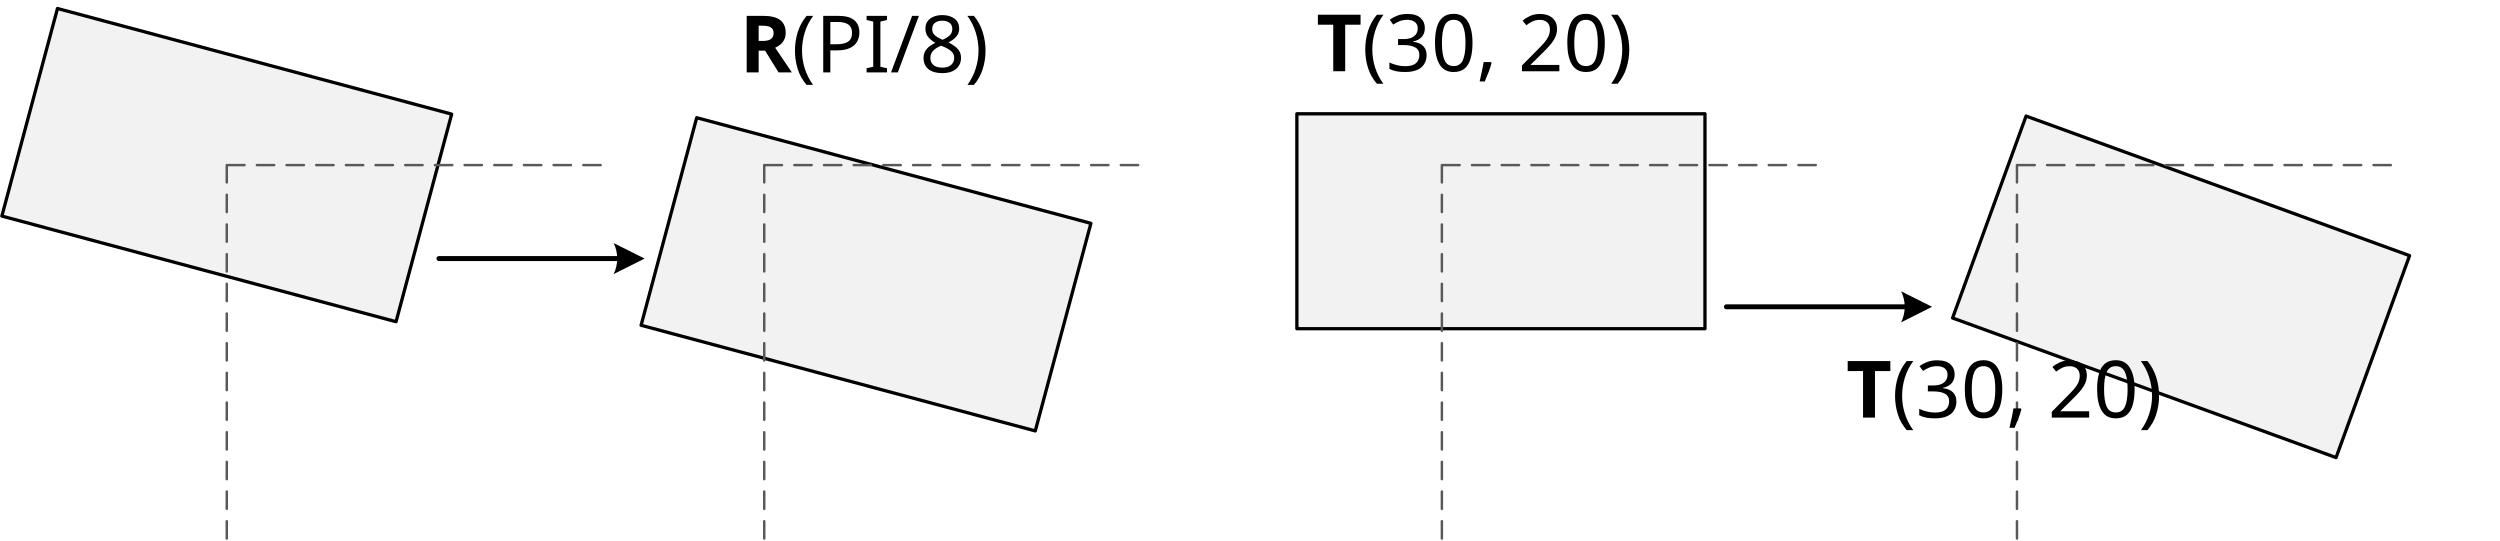
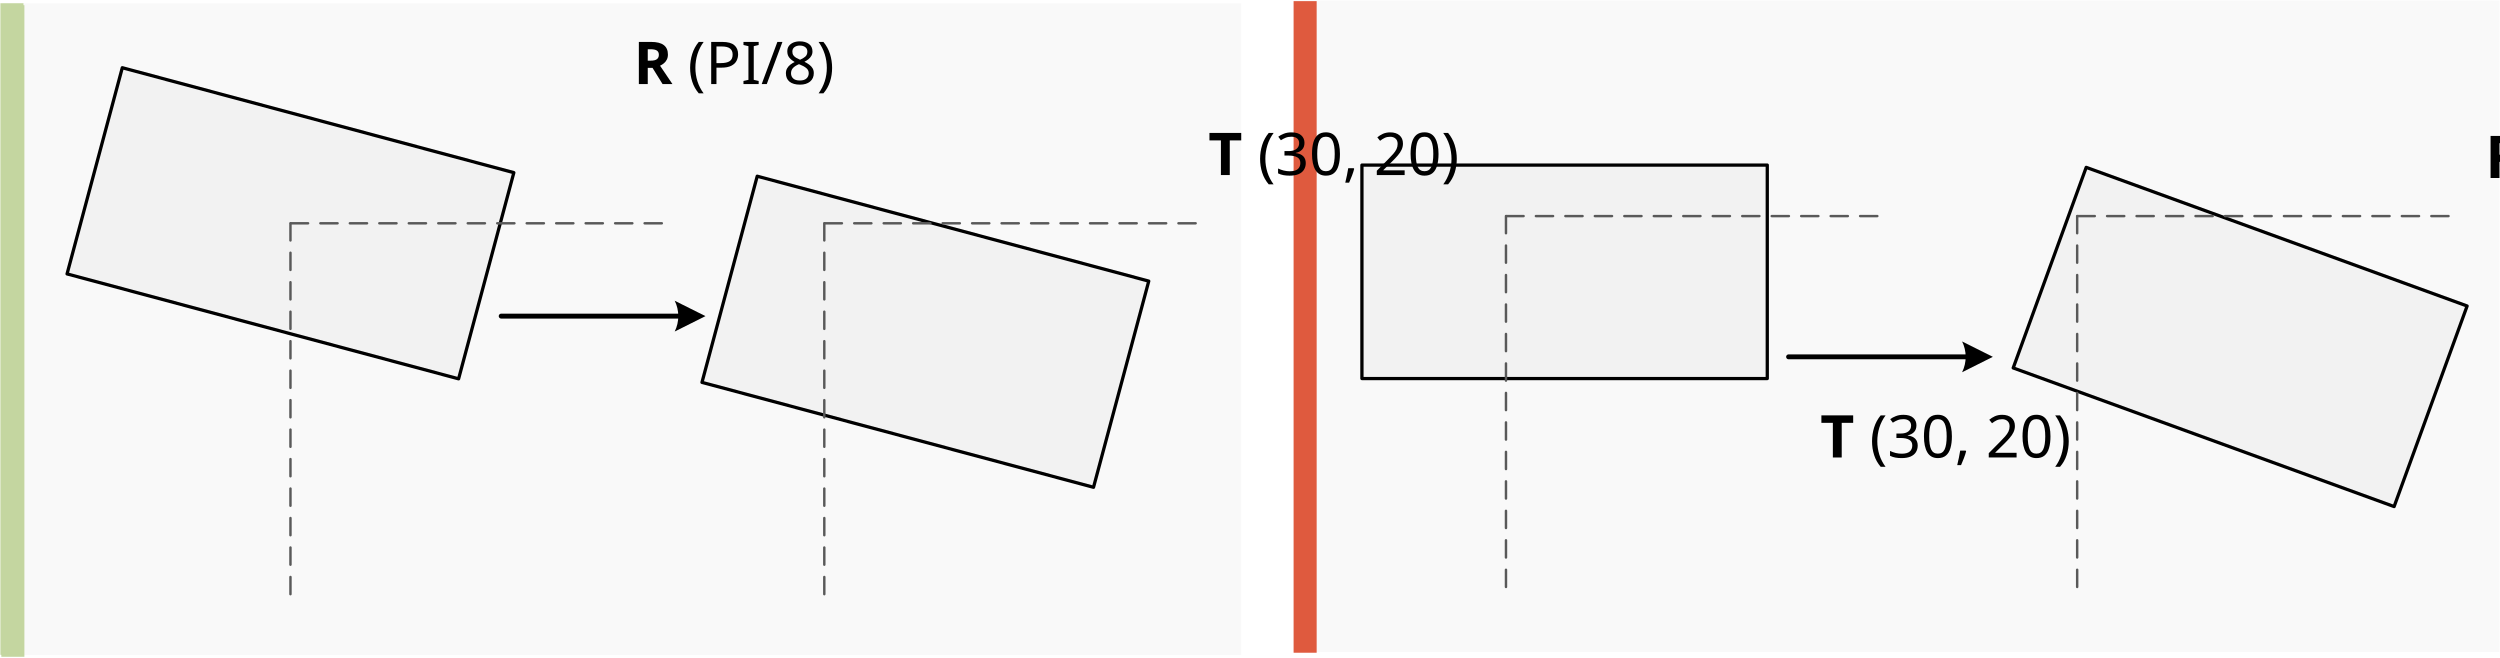
- <svg xmlns="http://www.w3.org/2000/svg" xmlns:ns1="http://schemas.microsoft.com/visio/2003/SVGExtensions/" xmlns:xlink="http://www.w3.org/1999/xlink" width="10.528in" height="2.275in" viewBox="0 0 758.033 163.831" xml:space="preserve" color-interpolation-filters="sRGB" class="st8">
+ <svg xmlns="http://www.w3.org/2000/svg" xmlns:ns1="http://schemas.microsoft.com/visio/2003/SVGExtensions/" xmlns:xlink="http://www.w3.org/1999/xlink" width="10.601in" height="2.787in" viewBox="0 0 763.304 200.635" xml:space="preserve" color-interpolation-filters="sRGB" class="st11">
  <ns1:documentProperties ns1:langID="3082" ns1:metric="true" ns1:viewMarkup="false" />
  <style type="text/css">
	
- 		.st1 {fill:#f2f2f2;stroke:#000000;stroke-linecap:round;stroke-linejoin:round;stroke-width:1}
- 		.st2 {stroke:#595959;stroke-dasharray:5.25,3.75;stroke-linecap:round;stroke-linejoin:round;stroke-width:0.75}
- 		.st3 {fill:none;stroke:none;stroke-linecap:round;stroke-linejoin:round;stroke-width:0.75}
- 		.st4 {fill:#000000;font-family:Linux Libertine;font-size:2em;font-weight:bold}
- 		.st5 {font-size:1em;font-weight:normal}
- 		.st6 {marker-end:url(#mrkr5-46);stroke:#000000;stroke-linecap:round;stroke-linejoin:round;stroke-width:1.5}
- 		.st7 {fill:#000000;fill-opacity:1;stroke:#000000;stroke-opacity:1;stroke-width:0.316}
- 		.st8 {fill:none;fill-rule:evenodd;font-size:12px;overflow:visible;stroke-linecap:square;stroke-miterlimit:3}
+ 		.st1 {fill:#f2f2f2;fill-opacity:0.45;stroke:none;stroke-linecap:round;stroke-linejoin:round;stroke-width:0.24}
+ 		.st2 {fill:#df5a3e;stroke:none;stroke-linecap:round;stroke-linejoin:round;stroke-width:0.24}
+ 		.st3 {fill:#f2f2f2;stroke:#000000;stroke-linecap:round;stroke-linejoin:round;stroke-width:1}
+ 		.st4 {stroke:#595959;stroke-dasharray:5.25,3.75;stroke-linecap:round;stroke-linejoin:round;stroke-width:0.75}
+ 		.st5 {fill:none;stroke:none;stroke-linecap:round;stroke-linejoin:round;stroke-width:0.75}
+ 		.st6 {fill:#000000;font-family:Linux Libertine;font-size:1.5em;font-weight:bold}
+ 		.st7 {font-size:1em;font-weight:normal}
+ 		.st8 {marker-end:url(#mrkr5-52);stroke:#000000;stroke-linecap:round;stroke-linejoin:round;stroke-width:1.5}
+ 		.st9 {fill:#000000;fill-opacity:1;stroke:#000000;stroke-opacity:1;stroke-width:0.316}
+ 		.st10 {fill:#c4d6a0;stroke:none;stroke-linecap:round;stroke-linejoin:round;stroke-width:0.24}
+ 		.st11 {fill:none;fill-rule:evenodd;font-size:12px;overflow:visible;stroke-linecap:square;stroke-miterlimit:3}
	
	</style>
  <defs id="Markers">
    <g id="lend5">
      <path d="M 2 1 L 0 0 L 1.981 -0.993 C 1.672 -0.365 1.673 0.373 1.985 1 " style="stroke:none" />
    </g>
-     <marker id="mrkr5-46" class="st7" ns1:arrowType="5" ns1:arrowSize="3" ns1:setback="5.53" refX="-5.53" orient="auto" markerUnits="strokeWidth" overflow="visible">
+     <marker id="mrkr5-52" class="st9" ns1:arrowType="5" ns1:arrowSize="3" ns1:setback="5.53" refX="-5.53" orient="auto" markerUnits="strokeWidth" overflow="visible">
      <use xlink:href="#lend5" transform="scale(-3.16,-3.16) " />
    </marker>
  </defs>
  <g ns1:mID="0" ns1:index="1" ns1:groupContext="foregroundPage">
    <ns1:pageProperties ns1:drawingScale="0.0393701" ns1:pageScale="0.0393701" ns1:drawingUnits="24" ns1:shadowOffsetX="8.50394" ns1:shadowOffsetY="-8.50394" />
    <ns1:layer ns1:name="Conector" ns1:index="0" />
-     <g id="shape16-1" ns1:mID="16" ns1:groupContext="shape" transform="translate(393.232,-64.1545)">
+     <g id="shape31-1" ns1:mID="31" ns1:groupContext="shape" transform="translate(394.964,-1.56719)">
      <ns1:userDefs>
        <ns1:ud ns1:nameU="visVersion" ns1:val="VT0(15):26" />
        <ns1:ud ns1:nameU="visMasterStencil" ns1:prompt="" ns1:val="VT4(Basic_M.vssx)" />
      </ns1:userDefs>
-       <rect x="0" y="98.662" width="123.761" height="65.17" class="st1" />
+       <rect x="0" y="1.687" width="368.221" height="198.947" class="st1" />
    </g>
-     <g id="shape19-3" ns1:mID="19" ns1:groupContext="shape" transform="translate(648.116,-57.5125) rotate(20)">
+     <g id="shape33-3" ns1:mID="33" ns1:groupContext="shape" transform="translate(394.964,-1.35827)">
      <ns1:userDefs>
        <ns1:ud ns1:nameU="visVersion" ns1:val="VT0(15):26" />
        <ns1:ud ns1:nameU="visMasterStencil" ns1:prompt="" ns1:val="VT4(Basic_M.vssx)" />
      </ns1:userDefs>
-       <rect x="0" y="98.662" width="123.761" height="65.17" class="st1" />
+       <rect x="0" y="1.687" width="7.042" height="198.947" class="st2" />
    </g>
-     <g id="shape3-5" ns1:mID="3" ns1:groupContext="shape" transform="translate(42.9027,-92.7198) rotate(15)">
+     <g id="shape30-5" ns1:mID="30" ns1:groupContext="shape" transform="translate(0.806273,-0.672036)">
      <ns1:userDefs>
        <ns1:ud ns1:nameU="visVersion" ns1:val="VT0(15):26" />
        <ns1:ud ns1:nameU="visMasterStencil" ns1:prompt="" ns1:val="VT4(Basic_M.vssx)" />
      </ns1:userDefs>
-       <rect x="0" y="98.662" width="123.761" height="65.17" class="st1" />
+       <rect x="0" y="1.687" width="378.142" height="198.947" class="st1" />
    </g>
-     <g id="shape1-7" ns1:mID="1" ns1:groupContext="shape" ns1:layerMember="0" transform="translate(61.6191,-113.761)">
-       <path d="M7.09 163.83 L7.09 277.22" class="st2" />
-     </g>
-     <g id="shape2-10" ns1:mID="2" ns1:groupContext="shape" ns1:layerMember="0" transform="translate(182.092,-106.674)">
-       <path d="M0 156.74 L-113.39 156.74" class="st2" />
-     </g>
-     <g id="shape4-13" ns1:mID="4" ns1:groupContext="shape" transform="translate(96.9333,-138.45)">
-       <ns1:textBlock ns1:margins="rect(4,4,4,4)" ns1:tabSpace="42.5197" />
-       <ns1:textRect cx="50.098" cy="153.202" width="100.2" height="21.26" />
-       <rect x="0" y="142.572" width="100.196" height="21.26" class="st3" />
-       <text x="14.97" y="160.4" class="st4" ns1:langID="3082">
-         <ns1:paragraph ns1:horizAlign="1" />
-         <ns1:tabList />R<tspan class="st5">(PI/8)</tspan>
-       </text>
-     </g>
-     <g id="shape8-17" ns1:mID="8" ns1:groupContext="shape" transform="translate(273.367,-140.736)">
-       <ns1:textBlock ns1:margins="rect(4,4,4,4)" ns1:tabSpace="42.5197" />
-       <ns1:textRect cx="56.41" cy="155.135" width="112.82" height="17.392" />
-       <rect x="0" y="146.44" width="112.819" height="17.392" class="st3" />
-       <text x="13.43" y="162.34" class="st4" ns1:langID="3082">
-         <ns1:paragraph ns1:horizAlign="1" />
-         <ns1:tabList />T<tspan class="st5">(30, 20)</tspan>
-       </text>
-     </g>
-     <g id="shape11-21" ns1:mID="11" ns1:groupContext="shape" ns1:layerMember="0" transform="translate(444.296,-113.761)">
-       <path d="M-7.09 163.83 L-7.09 277.22" class="st2" />
-     </g>
-     <g id="shape12-24" ns1:mID="12" ns1:groupContext="shape" ns1:layerMember="0" transform="translate(550.595,-106.674)">
-       <path d="M0 156.74 L-113.39 156.74" class="st2" />
-     </g>
-     <g id="shape17-27" ns1:mID="17" ns1:groupContext="shape" ns1:layerMember="0" transform="translate(604.52,-113.761)">
-       <path d="M7.09 163.83 L7.09 277.22" class="st2" />
-     </g>
-     <g id="shape18-30" ns1:mID="18" ns1:groupContext="shape" ns1:layerMember="0" transform="translate(724.993,-106.674)">
-       <path d="M0 156.74 L-113.39 156.74" class="st2" />
-     </g>
-     <g id="shape20-33" ns1:mID="20" ns1:groupContext="shape" transform="translate(420.566,-18.5977)">
-       <ns1:textBlock ns1:margins="rect(4,4,4,4)" ns1:tabSpace="42.5197" />
-       <ns1:textRect cx="69.883" cy="138.043" width="139.77" height="51.576" />
-       <rect x="0" y="112.255" width="139.765" height="51.576" class="st3" />
-       <text x="26.9" y="145.24" class="st4" ns1:langID="3082">
-         <ns1:paragraph ns1:horizAlign="1" />
-         <ns1:tabList />T<tspan class="st5">(30, 20)</tspan>
-       </text>
-     </g>
-     <g id="shape21-37" ns1:mID="21" ns1:groupContext="shape" transform="translate(657.462,-126.922)">
-       <ns1:textBlock ns1:margins="rect(4,4,4,4)" ns1:tabSpace="42.5197" />
-       <ns1:textRect cx="50.098" cy="153.202" width="100.2" height="21.26" />
-       <rect x="0" y="142.572" width="100.196" height="21.26" class="st3" />
-       <text x="14.97" y="160.4" class="st4" ns1:langID="3082">
-         <ns1:paragraph ns1:horizAlign="1" />
-         <ns1:tabList />R<tspan class="st5">(PI/8)</tspan>
-       </text>
-     </g>
-     <g id="shape23-41" ns1:mID="23" ns1:groupContext="shape" ns1:layerMember="0" transform="translate(133.052,-78.3278)">
-       <path d="M0 156.74 L54.07 156.74" class="st6" />
-     </g>
-     <g id="shape24-47" ns1:mID="24" ns1:groupContext="shape" ns1:layerMember="0" transform="translate(523.502,-63.6973)">
-       <path d="M0 156.74 L54.07 156.74" class="st6" />
-     </g>
-     <g id="shape25-52" ns1:mID="25" ns1:groupContext="shape" transform="translate(236.757,-59.6003) rotate(15)">
+     <g id="shape16-7" ns1:mID="16" ns1:groupContext="shape" transform="translate(415.826,-85.0773)">
      <ns1:userDefs>
        <ns1:ud ns1:nameU="visVersion" ns1:val="VT0(15):26" />
        <ns1:ud ns1:nameU="visMasterStencil" ns1:prompt="" ns1:val="VT4(Basic_M.vssx)" />
      </ns1:userDefs>
-       <rect x="0" y="98.662" width="123.761" height="65.17" class="st1" />
+       <rect x="0" y="135.465" width="123.761" height="65.17" class="st3" />
    </g>
-     <g id="shape26-54" ns1:mID="26" ns1:groupContext="shape" ns1:layerMember="0" transform="translate(224.611,-113.761)">
-       <path d="M7.09 163.83 L7.09 277.22" class="st2" />
+     <g id="shape19-9" ns1:mID="19" ns1:groupContext="shape" transform="translate(683.297,-76.2158) rotate(20)">
+       <ns1:userDefs>
+         <ns1:ud ns1:nameU="visVersion" ns1:val="VT0(15):26" />
+         <ns1:ud ns1:nameU="visMasterStencil" ns1:prompt="" ns1:val="VT4(Basic_M.vssx)" />
+       </ns1:userDefs>
+       <rect x="0" y="135.465" width="123.761" height="65.17" class="st3" />
    </g>
-     <g id="shape27-57" ns1:mID="27" ns1:groupContext="shape" ns1:layerMember="0" transform="translate(345.084,-106.674)">
-       <path d="M0 156.74 L-113.39 156.74" class="st2" />
+     <g id="shape3-11" ns1:mID="3" ns1:groupContext="shape" transform="translate(72.4026,-110.188) rotate(15)">
+       <ns1:userDefs>
+         <ns1:ud ns1:nameU="visVersion" ns1:val="VT0(15):26" />
+         <ns1:ud ns1:nameU="visMasterStencil" ns1:prompt="" ns1:val="VT4(Basic_M.vssx)" />
+       </ns1:userDefs>
+       <rect x="0" y="135.465" width="123.761" height="65.17" class="st3" />
+     </g>
+     <g id="shape1-13" ns1:mID="1" ns1:groupContext="shape" ns1:layerMember="0" transform="translate(81.5937,-132.483)">
+       <path d="M7.09 200.63 L7.09 314.02" class="st4" />
+     </g>
+     <g id="shape2-16" ns1:mID="2" ns1:groupContext="shape" ns1:layerMember="0" transform="translate(202.066,-125.396)">
+       <path d="M0 193.55 L-113.39 193.55" class="st4" />
+     </g>
+     <g id="shape4-19" ns1:mID="4" ns1:groupContext="shape" transform="translate(87.6968,-169.759)">
+       <ns1:textBlock ns1:margins="rect(4,4,4,4)" ns1:tabSpace="42.5197" />
+       <ns1:textRect cx="50.098" cy="190.005" width="100.2" height="21.26" />
+       <rect x="0" y="179.375" width="100.196" height="21.26" class="st5" />
+       <text x="21.5" y="195.4" class="st6" ns1:langID="3082">
+         <ns1:paragraph ns1:horizAlign="1" />
+         <ns1:tabList />R <tspan class="st7">(PI/8)</tspan>
+       </text>
+     </g>
+     <g id="shape8-23" ns1:mID="8" ns1:groupContext="shape" transform="translate(262.755,-143.913)">
+       <ns1:textBlock ns1:margins="rect(4,4,4,4)" ns1:tabSpace="42.5197" />
+       <ns1:textRect cx="56.41" cy="191.939" width="112.82" height="17.392" />
+       <rect x="0" y="183.243" width="112.819" height="17.392" class="st5" />
+       <text x="21.92" y="197.34" class="st6" ns1:langID="3082">
+         <ns1:paragraph ns1:horizAlign="1" />
+         <ns1:tabList />T <tspan class="st7">(30, 20)</tspan>
+       </text>
+     </g>
+     <g id="shape11-27" ns1:mID="11" ns1:groupContext="shape" ns1:layerMember="0" transform="translate(452.717,-134.684)">
+       <path d="M7.09 200.63 L7.09 314.02" class="st4" />
+     </g>
+     <g id="shape12-30" ns1:mID="12" ns1:groupContext="shape" ns1:layerMember="0" transform="translate(573.19,-127.597)">
+       <path d="M0 193.55 L-113.39 193.55" class="st4" />
+     </g>
+     <g id="shape17-33" ns1:mID="17" ns1:groupContext="shape" ns1:layerMember="0" transform="translate(627.114,-134.684)">
+       <path d="M7.09 200.63 L7.09 314.02" class="st4" />
+     </g>
+     <g id="shape18-36" ns1:mID="18" ns1:groupContext="shape" ns1:layerMember="0" transform="translate(747.587,-127.597)">
+       <path d="M0 193.55 L-113.39 193.55" class="st4" />
+     </g>
+     <g id="shape20-39" ns1:mID="20" ns1:groupContext="shape" transform="translate(436.127,-40.5879)">
+       <ns1:textBlock ns1:margins="rect(4,4,4,4)" ns1:tabSpace="42.5197" />
+       <ns1:textRect cx="69.883" cy="174.847" width="139.77" height="51.576" />
+       <rect x="0" y="149.059" width="139.765" height="51.576" class="st5" />
+       <text x="35.39" y="180.25" class="st6" ns1:langID="3082">
+         <ns1:paragraph ns1:horizAlign="1" />
+         <ns1:tabList />T <tspan class="st7">(30, 20)</tspan>
+       </text>
+     </g>
+     <g id="shape21-43" ns1:mID="21" ns1:groupContext="shape" transform="translate(653.067,-141.062)">
+       <ns1:textBlock ns1:margins="rect(4,4,4,4)" ns1:tabSpace="42.5197" />
+       <ns1:textRect cx="50.098" cy="190.005" width="100.2" height="21.26" />
+       <rect x="0" y="179.375" width="100.196" height="21.26" class="st5" />
+       <text x="21.5" y="195.4" class="st6" ns1:langID="3082">
+         <ns1:paragraph ns1:horizAlign="1" />
+         <ns1:tabList />R <tspan class="st7">(PI/8)</tspan>
+       </text>
+     </g>
+     <g id="shape23-47" ns1:mID="23" ns1:groupContext="shape" ns1:layerMember="0" transform="translate(153.027,-97.05)">
+       <path d="M0 193.55 L54.07 193.55" class="st8" />
+     </g>
+     <g id="shape24-53" ns1:mID="24" ns1:groupContext="shape" ns1:layerMember="0" transform="translate(546.096,-84.6201)">
+       <path d="M0 193.55 L54.07 193.55" class="st8" />
+     </g>
+     <g id="shape25-58" ns1:mID="25" ns1:groupContext="shape" transform="translate(266.257,-77.0685) rotate(15)">
+       <ns1:userDefs>
+         <ns1:ud ns1:nameU="visVersion" ns1:val="VT0(15):26" />
+         <ns1:ud ns1:nameU="visMasterStencil" ns1:prompt="" ns1:val="VT4(Basic_M.vssx)" />
+       </ns1:userDefs>
+       <rect x="0" y="135.465" width="123.761" height="65.17" class="st3" />
+     </g>
+     <g id="shape26-60" ns1:mID="26" ns1:groupContext="shape" ns1:layerMember="0" transform="translate(244.586,-132.483)">
+       <path d="M7.09 200.63 L7.09 314.02" class="st4" />
+     </g>
+     <g id="shape27-63" ns1:mID="27" ns1:groupContext="shape" ns1:layerMember="0" transform="translate(365.058,-125.396)">
+       <path d="M0 193.55 L-113.39 193.55" class="st4" />
+     </g>
+     <g id="shape28-66" ns1:mID="28" ns1:groupContext="shape" transform="translate(0.12,-0.716768)">
+       <ns1:userDefs>
+         <ns1:ud ns1:nameU="visVersion" ns1:val="VT0(15):26" />
+         <ns1:ud ns1:nameU="visMasterStencil" ns1:prompt="" ns1:val="VT4(Basic_M.vssx)" />
+       </ns1:userDefs>
+       <rect x="0" y="1.687" width="7.042" height="198.947" class="st10" />
+     </g>
+     <g id="shape32-68" ns1:mID="32" ns1:groupContext="shape" transform="translate(0.403465,-0.12)">
+       <ns1:userDefs>
+         <ns1:ud ns1:nameU="visVersion" ns1:val="VT0(15):26" />
+         <ns1:ud ns1:nameU="visMasterStencil" ns1:prompt="" ns1:val="VT4(Basic_M.vssx)" />
+       </ns1:userDefs>
+       <rect x="0" y="1.687" width="7.042" height="198.947" class="st10" />
    </g>
  </g>
</svg>
